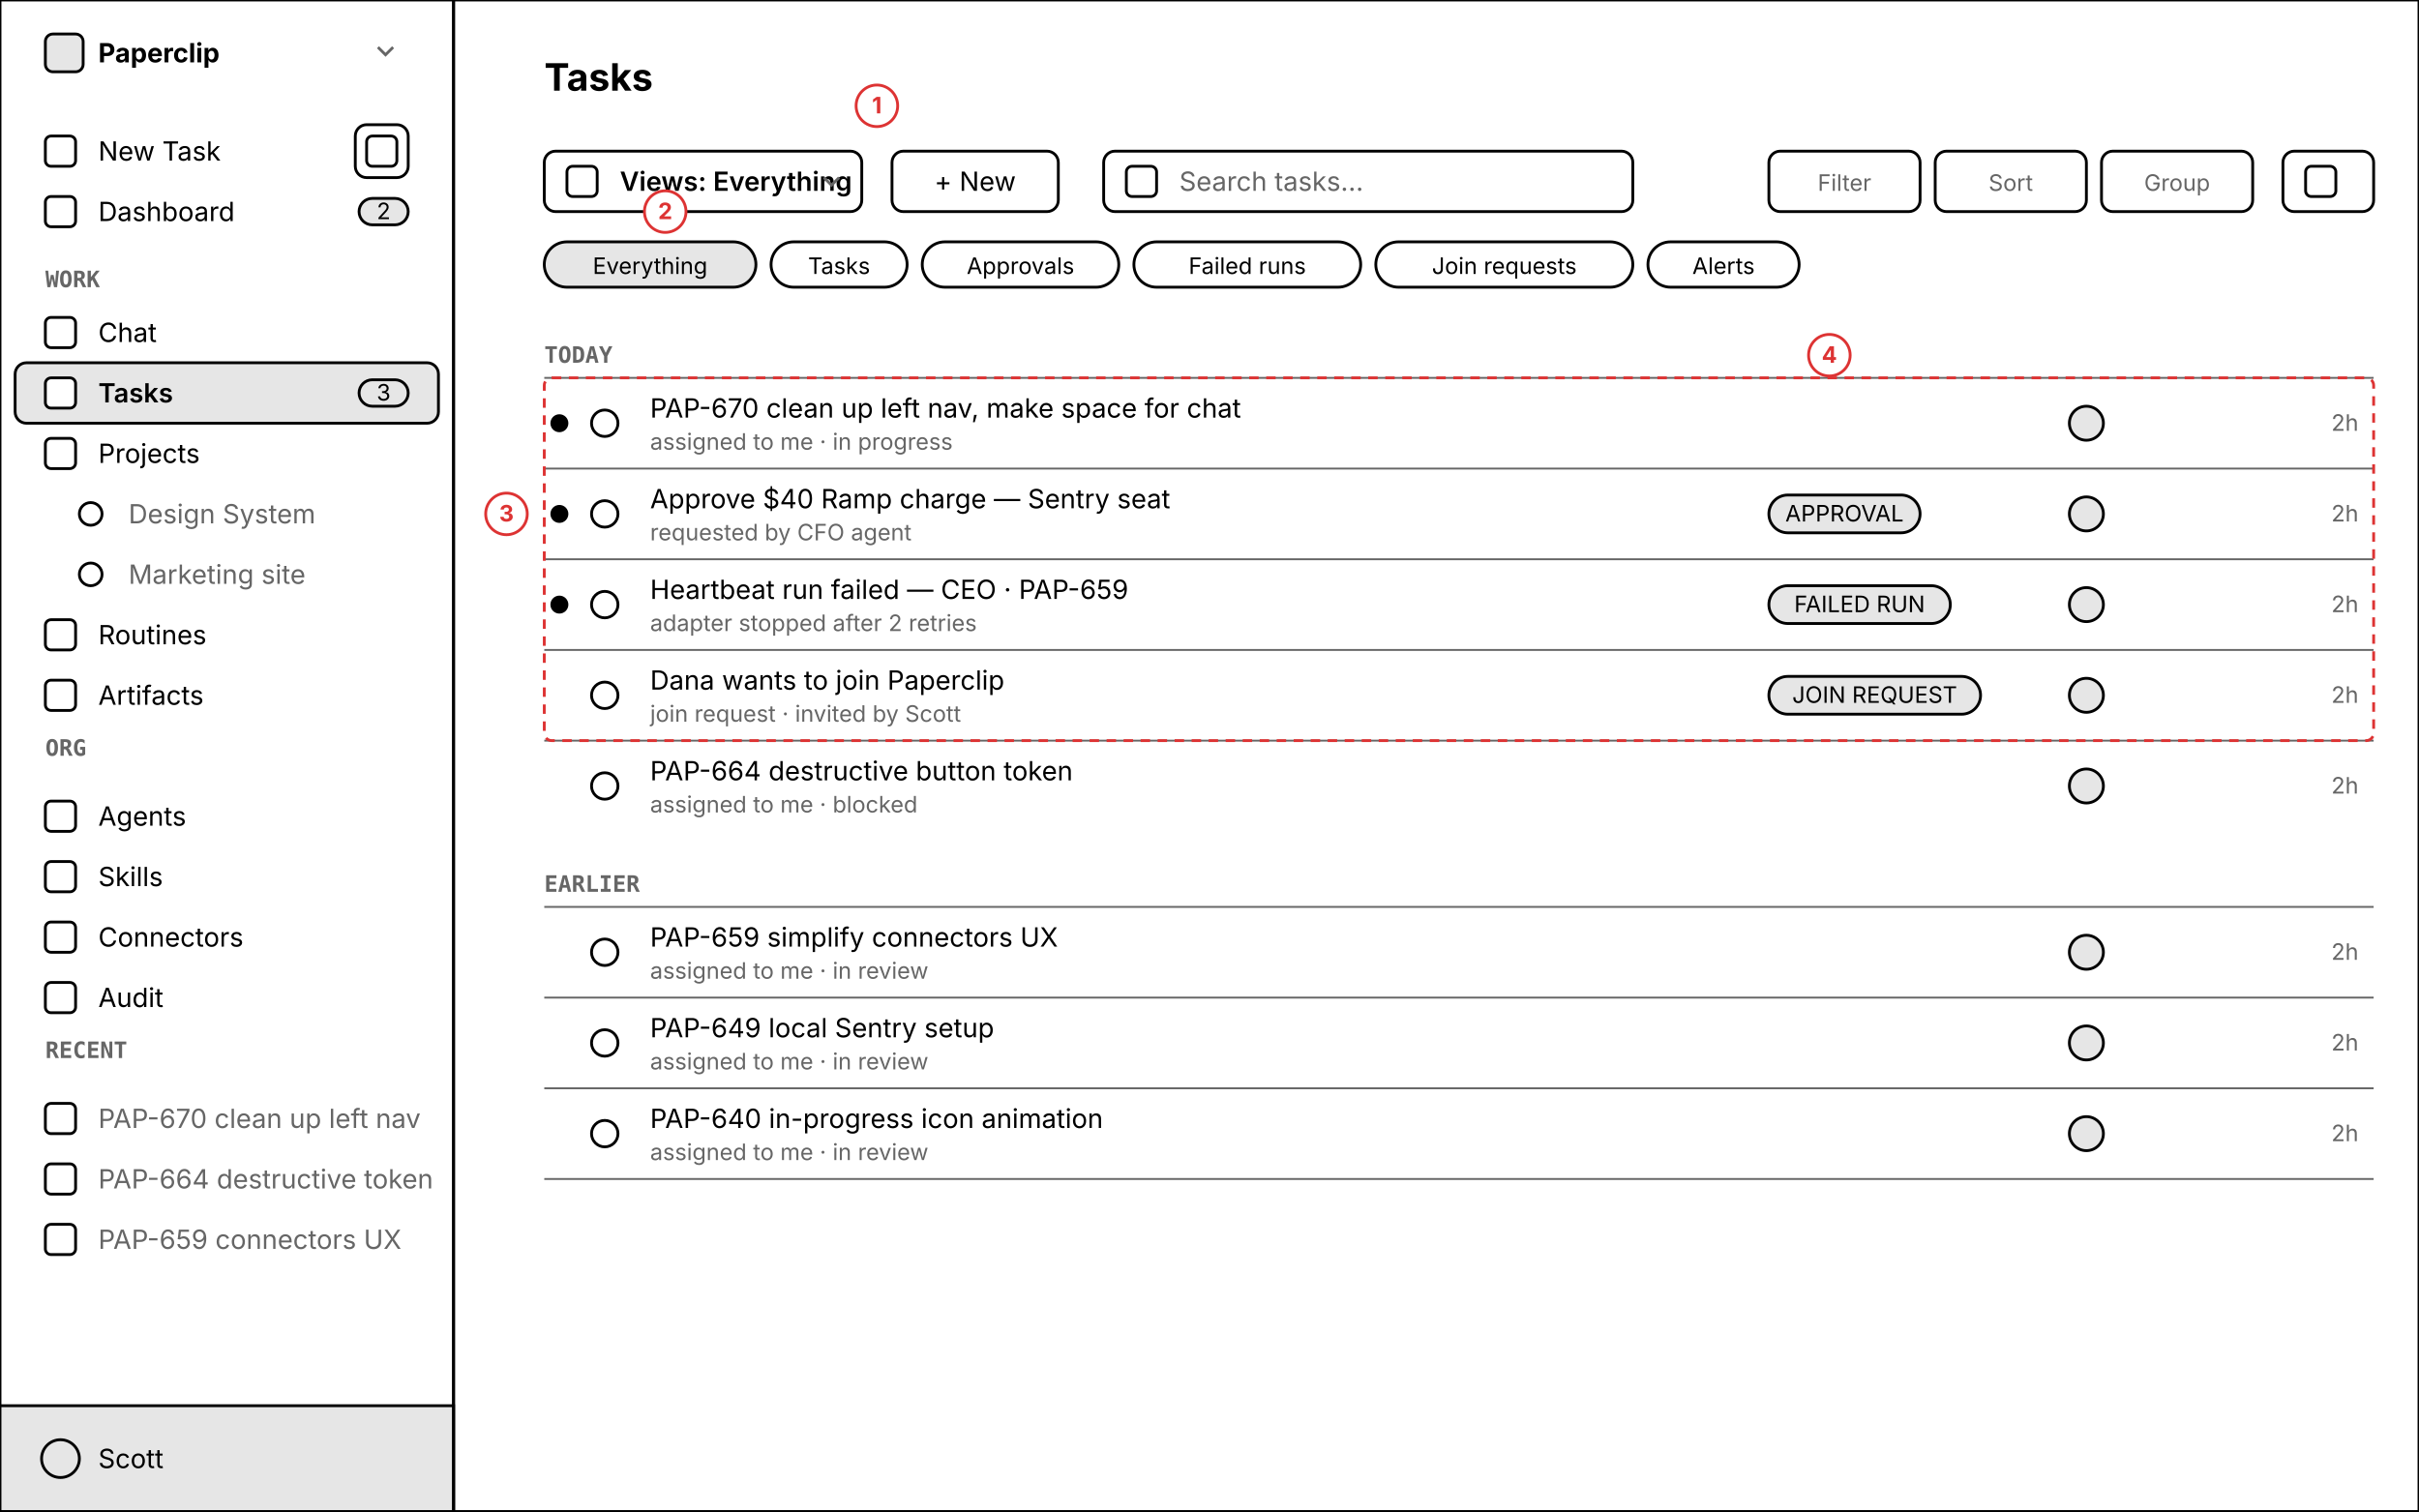
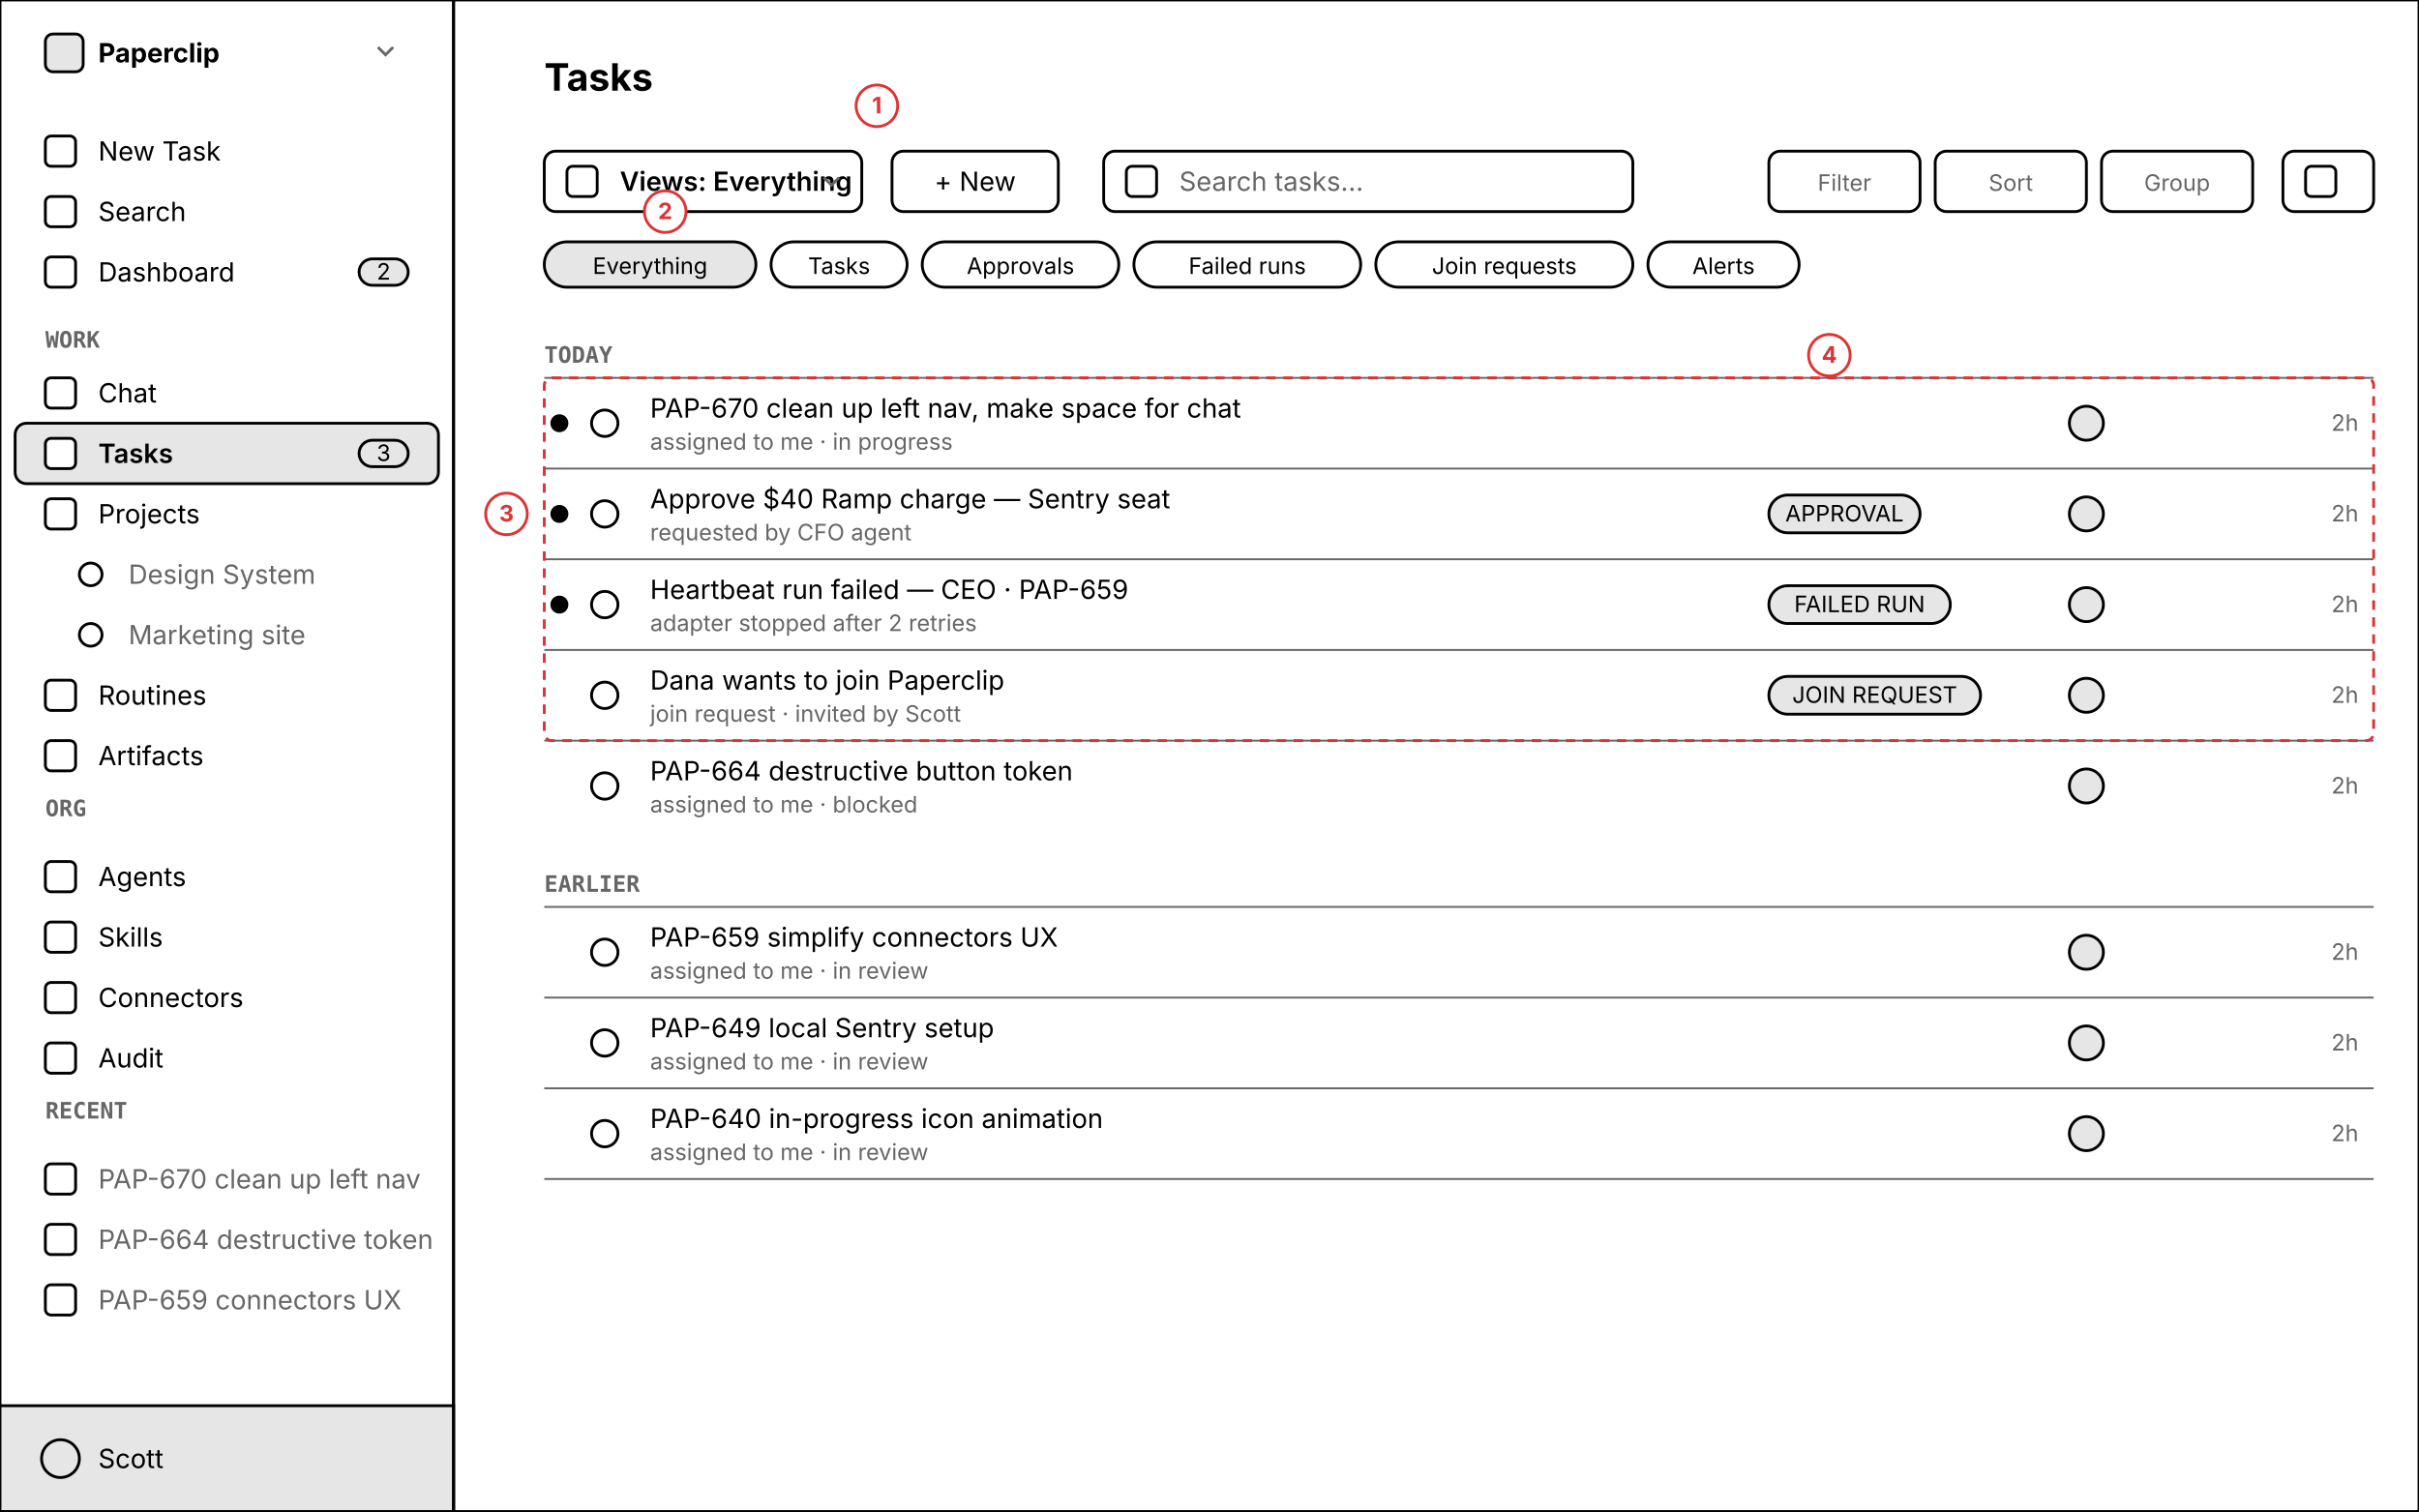
<svg xmlns="http://www.w3.org/2000/svg" width="1280" height="800" viewBox="0 0 1280 800" font-family="-apple-system, system-ui, sans-serif" fill="#fff" stroke="#000" stroke-width="1.5">
  <rect x="0" y="0" width="1280" height="800" />
  <rect x="0" y="0" width="240" height="800" rx="0" fill="#fff" stroke="#000" stroke-width="1.5" />
  <rect x="24" y="18" width="20" height="20" rx="4" fill="#e6e6e6" stroke="#000" stroke-width="1.5" />
  <text x="52" y="33" font-size="14" text-anchor="start" stroke="none" fill="#000" font-weight="bold">Paperclip</text>
  <path d="M200,25 l4,4 l4,-4" fill="none" stroke="#666" stroke-width="1.5" />
  <rect x="24" y="72" width="16" height="16" rx="3" fill="#fff" stroke="#000" stroke-width="1.5" />
  <text x="52" y="85" font-size="14" text-anchor="start" stroke="none" fill="#000">New Task</text>
-   <rect x="188" y="66" width="28" height="28" rx="6" fill="#fff" stroke="#000" stroke-width="1.5" />
-   <rect x="194" y="72" width="16" height="16" rx="3" fill="#fff" stroke="#000" stroke-width="1.5" />
  <rect x="24" y="104" width="16" height="16" rx="3" fill="#fff" stroke="#000" stroke-width="1.5" />
-   <text x="52" y="117" font-size="14" text-anchor="start" stroke="none" fill="#000">Dashboard</text>
-   <rect x="190" y="105" width="26" height="14" rx="7" fill="#e6e6e6" stroke="#000" stroke-width="1.5" />
-   <text x="203" y="116" font-size="12" text-anchor="middle" stroke="none" fill="#000">2</text>
-   <text x="24" y="152" font-size="12" text-anchor="start" stroke="none" fill="#666" font-weight="600" font-family="ui-monospace, SFMono-Regular, monospace">WORK</text>
-   <rect x="24" y="168" width="16" height="16" rx="3" fill="#fff" stroke="#000" stroke-width="1.5" />
-   <text x="52" y="181" font-size="14" text-anchor="start" stroke="none" fill="#000">Chat</text>
-   <rect x="8" y="192" width="224" height="32" rx="6" fill="#e6e6e6" stroke="#000" stroke-width="1.5" />
+   <text x="52" y="117" font-size="14" text-anchor="start" stroke="none" fill="#000">Search</text>
+   <rect x="24" y="136" width="16" height="16" rx="3" fill="#fff" stroke="#000" stroke-width="1.5" />
+   <text x="52" y="149" font-size="14" text-anchor="start" stroke="none" fill="#000">Dashboard</text>
+   <rect x="190" y="137" width="26" height="14" rx="7" fill="#e6e6e6" stroke="#000" stroke-width="1.5" />
+   <text x="203" y="148" font-size="12" text-anchor="middle" stroke="none" fill="#000">2</text>
+   <text x="24" y="184" font-size="12" text-anchor="start" stroke="none" fill="#666" font-weight="600" font-family="ui-monospace, SFMono-Regular, monospace">WORK</text>
  <rect x="24" y="200" width="16" height="16" rx="3" fill="#fff" stroke="#000" stroke-width="1.5" />
-   <text x="52" y="213" font-size="14" text-anchor="start" stroke="none" fill="#000" font-weight="600">Tasks</text>
-   <rect x="190" y="201" width="26" height="14" rx="7" fill="#e6e6e6" stroke="#000" stroke-width="1.5" />
-   <text x="203" y="212" font-size="12" text-anchor="middle" stroke="none" fill="#000">3</text>
+   <text x="52" y="213" font-size="14" text-anchor="start" stroke="none" fill="#000">Chat</text>
+   <rect x="8" y="224" width="224" height="32" rx="6" fill="#e6e6e6" stroke="#000" stroke-width="1.5" />
  <rect x="24" y="232" width="16" height="16" rx="3" fill="#fff" stroke="#000" stroke-width="1.5" />
-   <text x="52" y="245" font-size="14" text-anchor="start" stroke="none" fill="#000">Projects</text>
-   <circle cx="48" cy="272" r="6" fill="#fff" stroke="#000" stroke-width="1.5" />
-   <text x="68" y="277" font-size="14" text-anchor="start" stroke="none" fill="#666">Design System</text>
+   <text x="52" y="245" font-size="14" text-anchor="start" stroke="none" fill="#000" font-weight="600">Tasks</text>
+   <rect x="190" y="233" width="26" height="14" rx="7" fill="#e6e6e6" stroke="#000" stroke-width="1.5" />
+   <text x="203" y="244" font-size="12" text-anchor="middle" stroke="none" fill="#000">3</text>
+   <rect x="24" y="264" width="16" height="16" rx="3" fill="#fff" stroke="#000" stroke-width="1.5" />
+   <text x="52" y="277" font-size="14" text-anchor="start" stroke="none" fill="#000">Projects</text>
  <circle cx="48" cy="304" r="6" fill="#fff" stroke="#000" stroke-width="1.5" />
-   <text x="68" y="309" font-size="14" text-anchor="start" stroke="none" fill="#666">Marketing site</text>
-   <rect x="24" y="328" width="16" height="16" rx="3" fill="#fff" stroke="#000" stroke-width="1.5" />
-   <text x="52" y="341" font-size="14" text-anchor="start" stroke="none" fill="#000">Routines</text>
+   <text x="68" y="309" font-size="14" text-anchor="start" stroke="none" fill="#666">Design System</text>
+   <circle cx="48" cy="336" r="6" fill="#fff" stroke="#000" stroke-width="1.5" />
+   <text x="68" y="341" font-size="14" text-anchor="start" stroke="none" fill="#666">Marketing site</text>
  <rect x="24" y="360" width="16" height="16" rx="3" fill="#fff" stroke="#000" stroke-width="1.5" />
-   <text x="52" y="373" font-size="14" text-anchor="start" stroke="none" fill="#000">Artifacts</text>
-   <text x="24" y="400" font-size="12" text-anchor="start" stroke="none" fill="#666" font-weight="600" font-family="ui-monospace, SFMono-Regular, monospace">ORG</text>
-   <rect x="24" y="424" width="16" height="16" rx="3" fill="#fff" stroke="#000" stroke-width="1.5" />
-   <text x="52" y="437" font-size="14" text-anchor="start" stroke="none" fill="#000">Agents</text>
+   <text x="52" y="373" font-size="14" text-anchor="start" stroke="none" fill="#000">Routines</text>
+   <rect x="24" y="392" width="16" height="16" rx="3" fill="#fff" stroke="#000" stroke-width="1.5" />
+   <text x="52" y="405" font-size="14" text-anchor="start" stroke="none" fill="#000">Artifacts</text>
+   <text x="24" y="432" font-size="12" text-anchor="start" stroke="none" fill="#666" font-weight="600" font-family="ui-monospace, SFMono-Regular, monospace">ORG</text>
  <rect x="24" y="456" width="16" height="16" rx="3" fill="#fff" stroke="#000" stroke-width="1.5" />
-   <text x="52" y="469" font-size="14" text-anchor="start" stroke="none" fill="#000">Skills</text>
+   <text x="52" y="469" font-size="14" text-anchor="start" stroke="none" fill="#000">Agents</text>
  <rect x="24" y="488" width="16" height="16" rx="3" fill="#fff" stroke="#000" stroke-width="1.5" />
-   <text x="52" y="501" font-size="14" text-anchor="start" stroke="none" fill="#000">Connectors</text>
+   <text x="52" y="501" font-size="14" text-anchor="start" stroke="none" fill="#000">Skills</text>
  <rect x="24" y="520" width="16" height="16" rx="3" fill="#fff" stroke="#000" stroke-width="1.5" />
-   <text x="52" y="533" font-size="14" text-anchor="start" stroke="none" fill="#000">Audit</text>
-   <text x="24" y="560" font-size="12" text-anchor="start" stroke="none" fill="#666" font-weight="600" font-family="ui-monospace, SFMono-Regular, monospace">RECENT</text>
-   <rect x="24" y="584" width="16" height="16" rx="3" fill="#fff" stroke="#000" stroke-width="1.5" />
-   <text x="52" y="597" font-size="14" text-anchor="start" stroke="none" fill="#666">PAP-670 clean up left nav</text>
+   <text x="52" y="533" font-size="14" text-anchor="start" stroke="none" fill="#000">Connectors</text>
+   <rect x="24" y="552" width="16" height="16" rx="3" fill="#fff" stroke="#000" stroke-width="1.5" />
+   <text x="52" y="565" font-size="14" text-anchor="start" stroke="none" fill="#000">Audit</text>
+   <text x="24" y="592" font-size="12" text-anchor="start" stroke="none" fill="#666" font-weight="600" font-family="ui-monospace, SFMono-Regular, monospace">RECENT</text>
  <rect x="24" y="616" width="16" height="16" rx="3" fill="#fff" stroke="#000" stroke-width="1.5" />
-   <text x="52" y="629" font-size="14" text-anchor="start" stroke="none" fill="#666">PAP-664 destructive token</text>
+   <text x="52" y="629" font-size="14" text-anchor="start" stroke="none" fill="#666">PAP-670 clean up left nav</text>
  <rect x="24" y="648" width="16" height="16" rx="3" fill="#fff" stroke="#000" stroke-width="1.5" />
-   <text x="52" y="661" font-size="14" text-anchor="start" stroke="none" fill="#666">PAP-659 connectors UX</text>
+   <text x="52" y="661" font-size="14" text-anchor="start" stroke="none" fill="#666">PAP-664 destructive token</text>
+   <rect x="24" y="680" width="16" height="16" rx="3" fill="#fff" stroke="#000" stroke-width="1.5" />
+   <text x="52" y="693" font-size="14" text-anchor="start" stroke="none" fill="#666">PAP-659 connectors UX</text>
  <rect x="0" y="744" width="240" height="56" rx="0" fill="#e6e6e6" stroke="#000" stroke-width="1.5" />
  <circle cx="32" cy="772" r="10" fill="#e6e6e6" stroke="#000" stroke-width="1.5" />
  <text x="52" y="777" font-size="14" text-anchor="start" stroke="none" fill="#000">Scott</text>
  <line x1="240" y1="0" x2="240" y2="800" stroke="#000" stroke-width="1.5" />
  <text x="288" y="48" font-size="20" text-anchor="start" stroke="none" fill="#000" font-weight="bold">Tasks</text>
  <rect x="288" y="80" width="168" height="32" rx="6" fill="#fff" stroke="#000" stroke-width="1.5" />
  <rect x="300" y="88" width="16" height="16" rx="3" fill="#fff" stroke="#000" stroke-width="1.5" />
  <text x="328" y="101" font-size="14" text-anchor="start" stroke="none" fill="#000" font-weight="600">Views: Everything</text>
  <path d="M436,94 l4,4 l4,-4" fill="none" stroke="#666" stroke-width="1.5" />
  <rect x="472" y="80" width="88" height="32" rx="6" fill="#fff" stroke="#000" stroke-width="1.5" />
  <text x="516" y="101" font-size="14" text-anchor="middle" stroke="none" fill="#000">+ New</text>
  <rect x="584" y="80" width="280" height="32" rx="6" fill="#fff" stroke="#000" stroke-width="1.5" />
  <rect x="596" y="88" width="16" height="16" rx="3" fill="#fff" stroke="#000" stroke-width="1.5" />
  <text x="624" y="101" font-size="14" text-anchor="start" stroke="none" fill="#666">Search tasks…</text>
  <rect x="936" y="80" width="80" height="32" rx="6" fill="#fff" stroke="#000" stroke-width="1.5" />
  <text x="976" y="101" font-size="12" text-anchor="middle" stroke="none" fill="#666">Filter</text>
  <rect x="1024" y="80" width="80" height="32" rx="6" fill="#fff" stroke="#000" stroke-width="1.5" />
  <text x="1064" y="101" font-size="12" text-anchor="middle" stroke="none" fill="#666">Sort</text>
  <rect x="1112" y="80" width="80" height="32" rx="6" fill="#fff" stroke="#000" stroke-width="1.5" />
  <text x="1152" y="101" font-size="12" text-anchor="middle" stroke="none" fill="#666">Group</text>
  <rect x="1208" y="80" width="48" height="32" rx="6" fill="#fff" stroke="#000" stroke-width="1.5" />
  <rect x="1220" y="88" width="16" height="16" rx="3" fill="#fff" stroke="#000" stroke-width="1.5" />
  <rect x="288" y="128" width="112" height="24" rx="12" fill="#e6e6e6" stroke="#000" stroke-width="1.5" />
  <text x="344.0" y="145" font-size="12" text-anchor="middle" stroke="none" fill="#000">Everything</text>
  <rect x="408" y="128" width="72" height="24" rx="12" fill="#fff" stroke="#000" stroke-width="1.5" />
  <text x="444.0" y="145" font-size="12" text-anchor="middle" stroke="none" fill="#000">Tasks</text>
  <rect x="488" y="128" width="104" height="24" rx="12" fill="#fff" stroke="#000" stroke-width="1.5" />
  <text x="540.0" y="145" font-size="12" text-anchor="middle" stroke="none" fill="#000">Approvals</text>
  <rect x="600" y="128" width="120" height="24" rx="12" fill="#fff" stroke="#000" stroke-width="1.5" />
  <text x="660.0" y="145" font-size="12" text-anchor="middle" stroke="none" fill="#000">Failed runs</text>
  <rect x="728" y="128" width="136" height="24" rx="12" fill="#fff" stroke="#000" stroke-width="1.5" />
  <text x="796.0" y="145" font-size="12" text-anchor="middle" stroke="none" fill="#000">Join requests</text>
  <rect x="872" y="128" width="80" height="24" rx="12" fill="#fff" stroke="#000" stroke-width="1.5" />
  <text x="912.0" y="145" font-size="12" text-anchor="middle" stroke="none" fill="#000">Alerts</text>
  <text x="288" y="192" font-size="12" text-anchor="start" stroke="none" fill="#666" font-weight="600" font-family="ui-monospace, SFMono-Regular, monospace">TODAY</text>
  <line x1="288" y1="200" x2="1256" y2="200" stroke="#666" stroke-width="1" />
  <circle cx="296" cy="224" r="4" fill="#000" stroke="#000" stroke-width="1.5" />
  <circle cx="320" cy="224" r="7" fill="#fff" stroke="#000" stroke-width="1.5" />
  <text x="344" y="221" font-size="14" text-anchor="start" stroke="none" fill="#000">PAP-670 clean up left nav, make space for chat</text>
  <text x="344" y="238" font-size="12" text-anchor="start" stroke="none" fill="#666">assigned to me · in progress</text>
  <circle cx="1104" cy="224" r="9" fill="#e6e6e6" stroke="#000" stroke-width="1.5" />
  <text x="1248" y="228" font-size="12" text-anchor="end" stroke="none" fill="#666">2h</text>
  <line x1="288" y1="248" x2="1256" y2="248" stroke="#666" stroke-width="1" />
  <circle cx="296" cy="272" r="4" fill="#000" stroke="#000" stroke-width="1.5" />
  <circle cx="320" cy="272" r="7" fill="#fff" stroke="#000" stroke-width="1.5" />
  <text x="344" y="269" font-size="14" text-anchor="start" stroke="none" fill="#000">Approve $40 Ramp charge — Sentry seat</text>
  <text x="344" y="286" font-size="12" text-anchor="start" stroke="none" fill="#666">requested by CFO agent</text>
  <rect x="936" y="262" width="80" height="20" rx="10" fill="#e6e6e6" stroke="#000" stroke-width="1.5" />
  <text x="976.0" y="276" font-size="12" text-anchor="middle" stroke="none" fill="#000">APPROVAL</text>
  <circle cx="1104" cy="272" r="9" fill="#e6e6e6" stroke="#000" stroke-width="1.5" />
  <text x="1248" y="276" font-size="12" text-anchor="end" stroke="none" fill="#666">2h</text>
  <line x1="288" y1="296" x2="1256" y2="296" stroke="#666" stroke-width="1" />
  <circle cx="296" cy="320" r="4" fill="#000" stroke="#000" stroke-width="1.5" />
  <circle cx="320" cy="320" r="7" fill="#fff" stroke="#000" stroke-width="1.5" />
  <text x="344" y="317" font-size="14" text-anchor="start" stroke="none" fill="#000">Heartbeat run failed — CEO · PAP-659</text>
  <text x="344" y="334" font-size="12" text-anchor="start" stroke="none" fill="#666">adapter stopped after 2 retries</text>
  <rect x="936" y="310" width="96" height="20" rx="10" fill="#e6e6e6" stroke="#000" stroke-width="1.5" />
  <text x="984.0" y="324" font-size="12" text-anchor="middle" stroke="none" fill="#000">FAILED RUN</text>
  <circle cx="1104" cy="320" r="9" fill="#e6e6e6" stroke="#000" stroke-width="1.5" />
  <text x="1248" y="324" font-size="12" text-anchor="end" stroke="none" fill="#666">2h</text>
  <line x1="288" y1="344" x2="1256" y2="344" stroke="#666" stroke-width="1" />
  <circle cx="320" cy="368" r="7" fill="#fff" stroke="#000" stroke-width="1.5" />
  <text x="344" y="365" font-size="14" text-anchor="start" stroke="none" fill="#000">Dana wants to join Paperclip</text>
  <text x="344" y="382" font-size="12" text-anchor="start" stroke="none" fill="#666">join request · invited by Scott</text>
  <rect x="936" y="358" width="112" height="20" rx="10" fill="#e6e6e6" stroke="#000" stroke-width="1.5" />
  <text x="992.0" y="372" font-size="12" text-anchor="middle" stroke="none" fill="#000">JOIN REQUEST</text>
  <circle cx="1104" cy="368" r="9" fill="#e6e6e6" stroke="#000" stroke-width="1.5" />
  <text x="1248" y="372" font-size="12" text-anchor="end" stroke="none" fill="#666">2h</text>
  <line x1="288" y1="392" x2="1256" y2="392" stroke="#666" stroke-width="1" />
  <circle cx="320" cy="416" r="7" fill="#fff" stroke="#000" stroke-width="1.5" />
  <text x="344" y="413" font-size="14" text-anchor="start" stroke="none" fill="#000">PAP-664 destructive button token</text>
  <text x="344" y="430" font-size="12" text-anchor="start" stroke="none" fill="#666">assigned to me · blocked</text>
  <circle cx="1104" cy="416" r="9" fill="#e6e6e6" stroke="#000" stroke-width="1.5" />
  <text x="1248" y="420" font-size="12" text-anchor="end" stroke="none" fill="#666">2h</text>
  <text x="288" y="472" font-size="12" text-anchor="start" stroke="none" fill="#666" font-weight="600" font-family="ui-monospace, SFMono-Regular, monospace">EARLIER</text>
  <line x1="288" y1="480" x2="1256" y2="480" stroke="#666" stroke-width="1" />
  <circle cx="320" cy="504" r="7" fill="#fff" stroke="#000" stroke-width="1.5" />
  <text x="344" y="501" font-size="14" text-anchor="start" stroke="none" fill="#000">PAP-659 simplify connectors UX</text>
  <text x="344" y="518" font-size="12" text-anchor="start" stroke="none" fill="#666">assigned to me · in review</text>
  <circle cx="1104" cy="504" r="9" fill="#e6e6e6" stroke="#000" stroke-width="1.5" />
  <text x="1248" y="508" font-size="12" text-anchor="end" stroke="none" fill="#666">2h</text>
  <line x1="288" y1="528" x2="1256" y2="528" stroke="#666" stroke-width="1" />
  <circle cx="320" cy="552" r="7" fill="#fff" stroke="#000" stroke-width="1.5" />
  <text x="344" y="549" font-size="14" text-anchor="start" stroke="none" fill="#000">PAP-649 local Sentry setup</text>
  <text x="344" y="566" font-size="12" text-anchor="start" stroke="none" fill="#666">assigned to me · in review</text>
  <circle cx="1104" cy="552" r="9" fill="#e6e6e6" stroke="#000" stroke-width="1.5" />
  <text x="1248" y="556" font-size="12" text-anchor="end" stroke="none" fill="#666">2h</text>
  <line x1="288" y1="576" x2="1256" y2="576" stroke="#666" stroke-width="1" />
  <circle cx="320" cy="600" r="7" fill="#fff" stroke="#000" stroke-width="1.5" />
  <text x="344" y="597" font-size="14" text-anchor="start" stroke="none" fill="#000">PAP-640 in-progress icon animation</text>
  <text x="344" y="614" font-size="12" text-anchor="start" stroke="none" fill="#666">assigned to me · in review</text>
  <circle cx="1104" cy="600" r="9" fill="#e6e6e6" stroke="#000" stroke-width="1.5" />
  <text x="1248" y="604" font-size="12" text-anchor="end" stroke="none" fill="#666">2h</text>
  <line x1="288" y1="624" x2="1256" y2="624" stroke="#666" stroke-width="1" />
  <rect x="288" y="200" width="968" height="192" rx="4" fill="none" stroke="#d33" stroke-width="1.5" stroke-dasharray="5 4" />
  <circle cx="464" cy="56" r="11" fill="#fff" stroke="#d33" stroke-width="1.5" />
  <text x="464" y="60" font-size="12" text-anchor="middle" stroke="none" fill="#d33" font-weight="bold">1</text>
  <circle cx="352" cy="112" r="11" fill="#fff" stroke="#d33" stroke-width="1.5" />
  <text x="352" y="116" font-size="12" text-anchor="middle" stroke="none" fill="#d33" font-weight="bold">2</text>
  <circle cx="268" cy="272" r="11" fill="#fff" stroke="#d33" stroke-width="1.5" />
  <text x="268" y="276" font-size="12" text-anchor="middle" stroke="none" fill="#d33" font-weight="bold">3</text>
  <circle cx="968" cy="188" r="11" fill="#fff" stroke="#d33" stroke-width="1.5" />
  <text x="968" y="192" font-size="12" text-anchor="middle" stroke="none" fill="#d33" font-weight="bold">4</text>
</svg>
